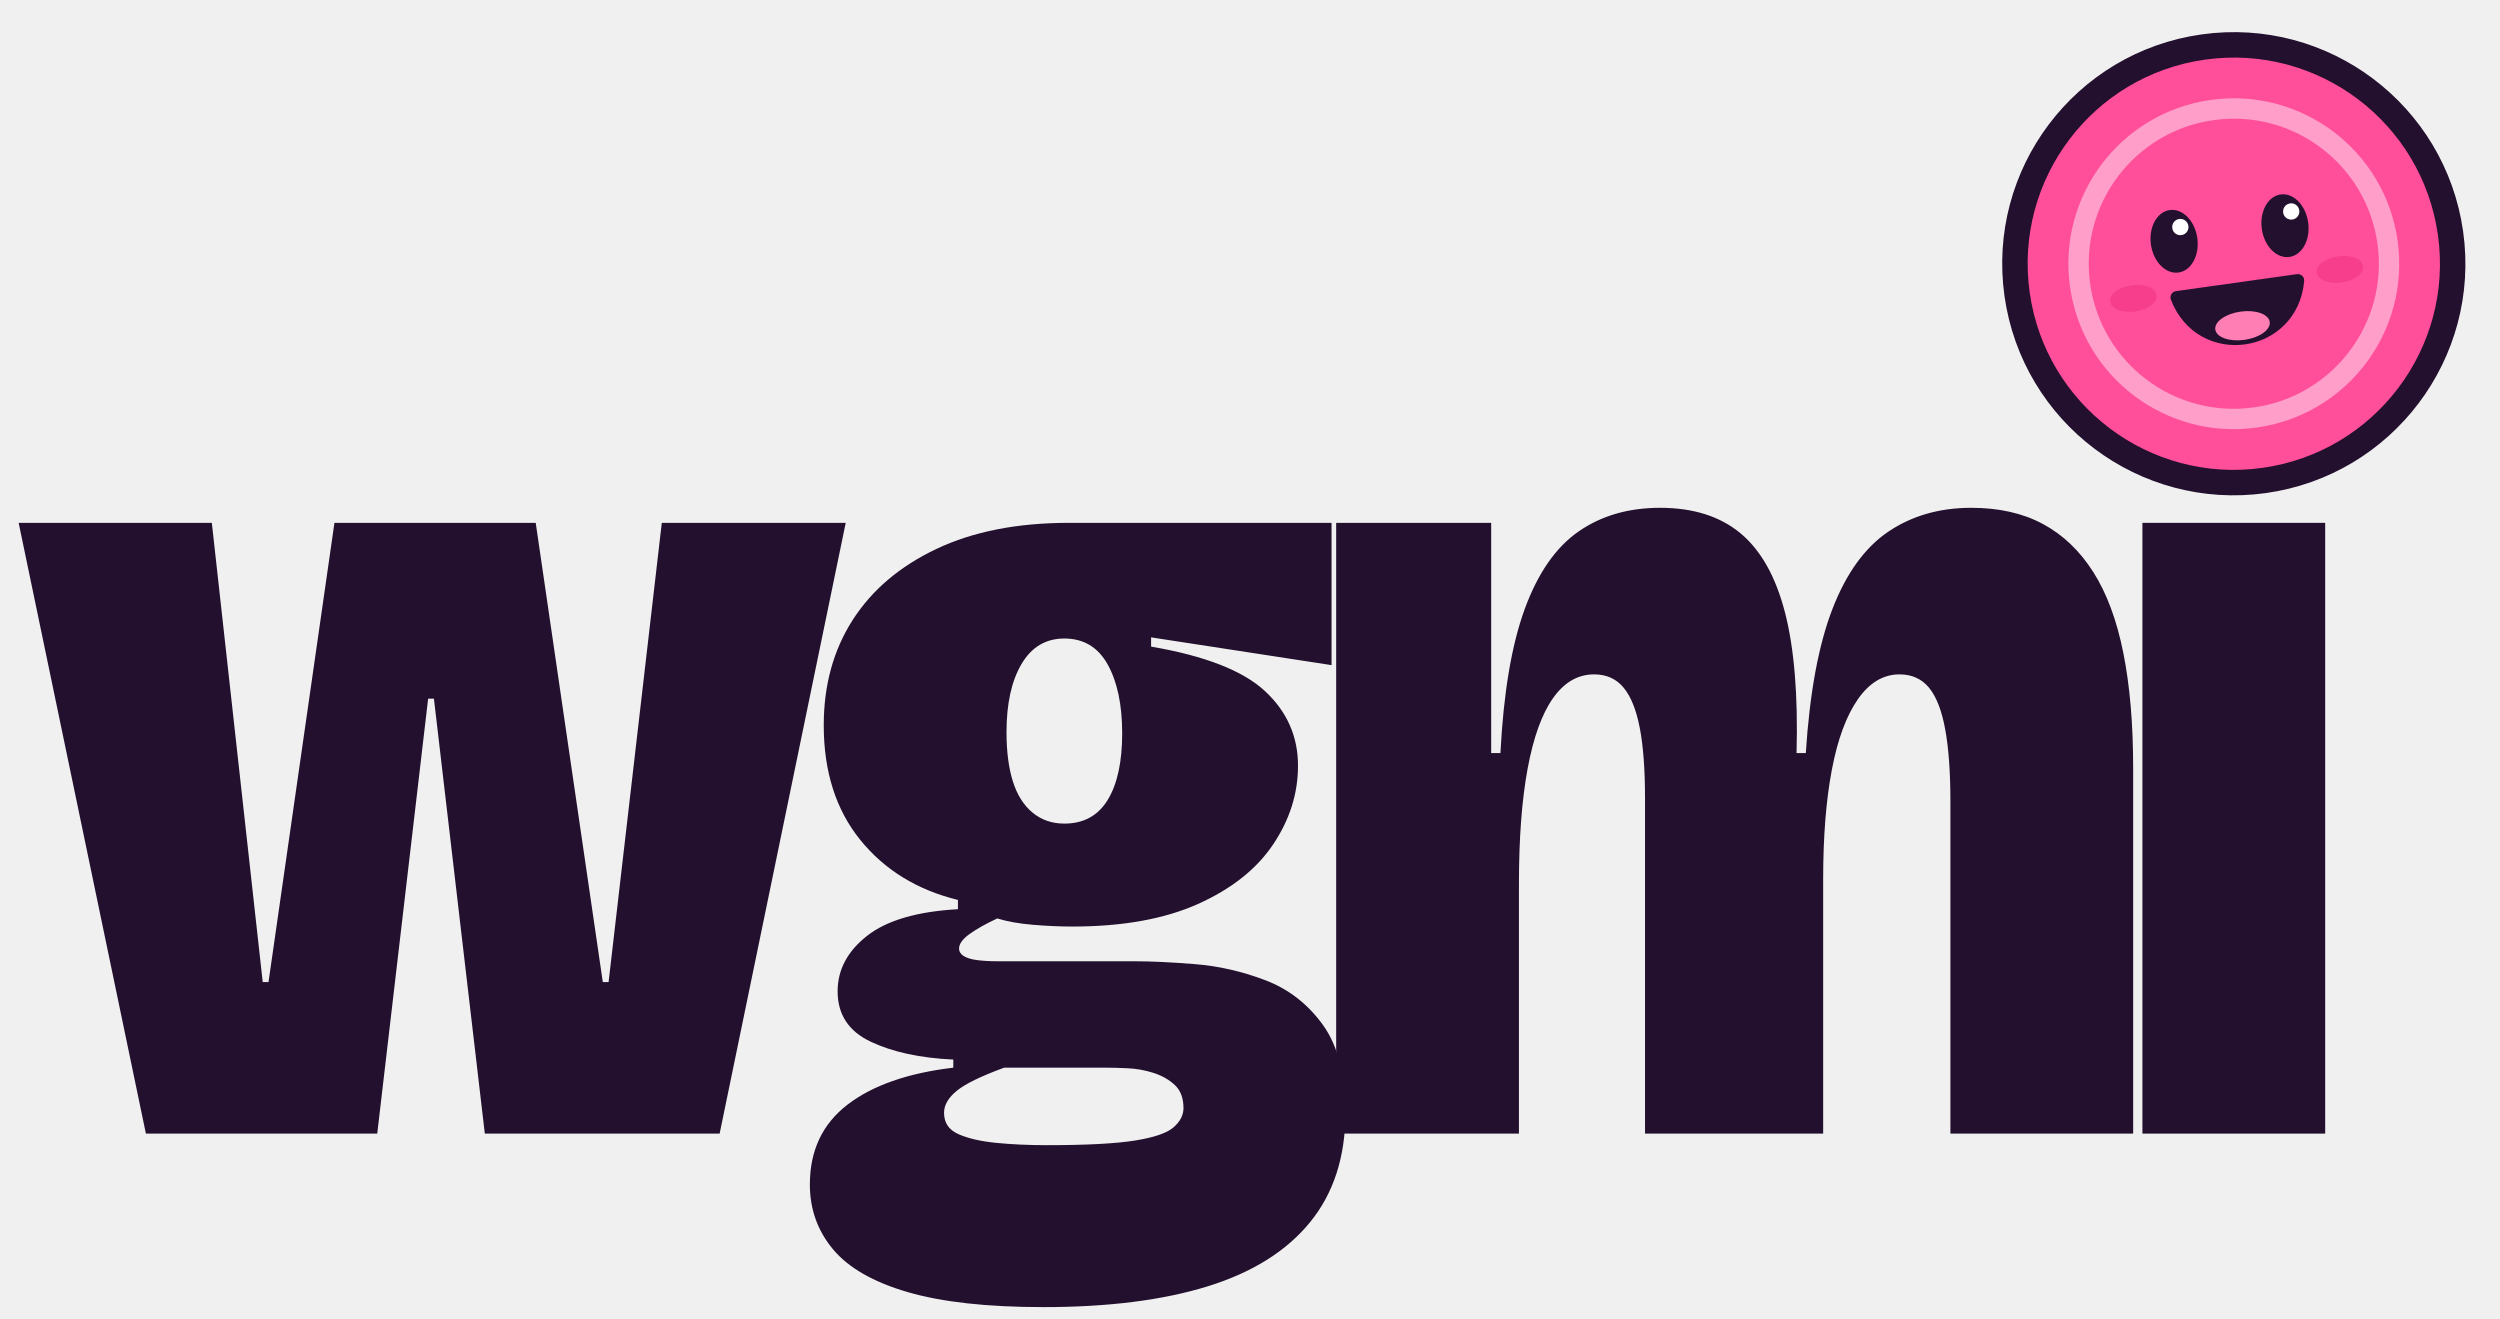
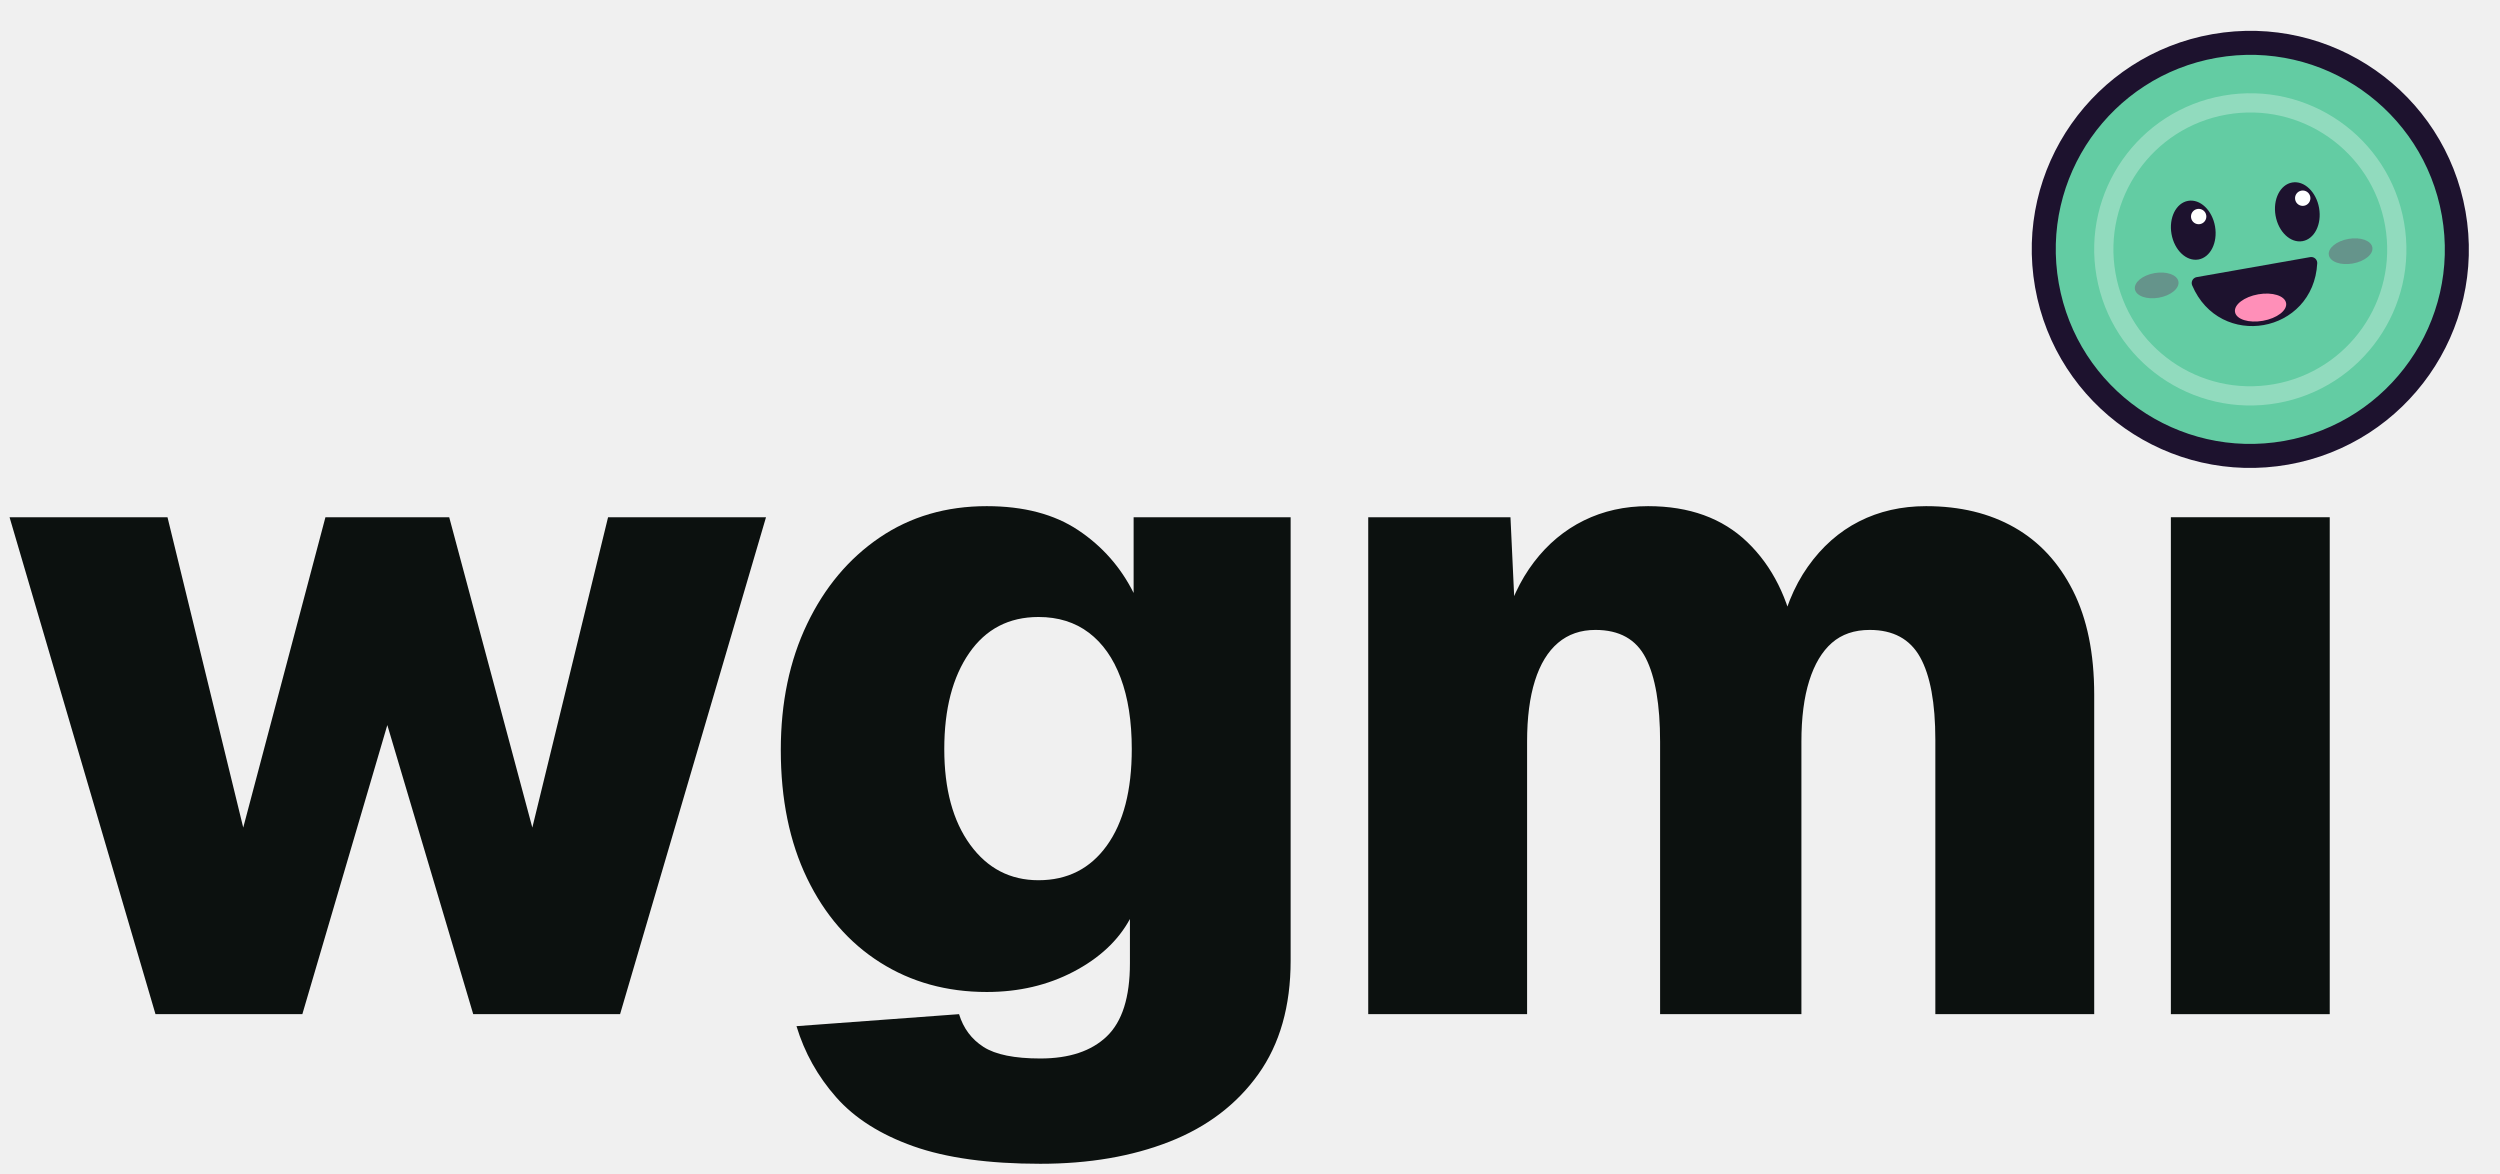
- <svg xmlns="http://www.w3.org/2000/svg" viewBox="-10 -980 2161 1140" width="91.0" height="48" role="img" aria-label="WGMI">
-   <g fill="#23102E">
-     <path transform="matrix(1 0 0 -1 0 0)" d="M116 0 6 528H173L217 131H222L279 528H453L511 131H516L562 528H721L612 0H409L365 376H360L316 0Z" />
-     <path transform="matrix(1 0 0 -1 682 0)" d="M210 -150Q137 -150 92.5 -137.0Q48 -124 28.0 -100.0Q8 -76 8 -44Q8 0 40.5 25.0Q73 50 132 57V64Q89 66 60.5 79.5Q32 93 32 123Q32 151 57.5 171.0Q83 191 136 194V202Q83 215 51.5 254.0Q20 293 20 353Q20 405 45.0 444.0Q70 483 117.5 505.5Q165 528 232 528H459V405L303 429V421Q373 409 401.5 382.5Q430 356 430 318Q430 282 408.5 250.0Q387 218 343.5 198.5Q300 179 235 179Q219 179 201.0 180.5Q183 182 170 186Q155 179 146.0 172.5Q137 166 137 160Q137 156 141.0 153.5Q145 151 152.5 150.0Q160 149 170 149H288Q310 149 341.0 146.5Q372 144 402.0 132.5Q432 121 451.5 94.0Q471 67 471 18Q471 -39 440.5 -76.5Q410 -114 352.0 -132.0Q294 -150 210 -150ZM213 -10Q264 -10 289.0 -6.0Q314 -2 322.5 5.5Q331 13 331 22Q331 35 323.5 42.0Q316 49 305.0 52.5Q294 56 282.5 56.5Q271 57 264 57H176Q146 46 135.0 37.0Q124 28 124 18Q124 5 136.5 -0.5Q149 -6 169.0 -8.0Q189 -10 213 -10ZM228 268Q253 268 265.5 288.5Q278 309 278 346Q278 383 265.5 405.5Q253 428 228 428Q204 428 191.0 406.0Q178 384 178 347Q178 322 183.5 304.5Q189 287 200.5 277.5Q212 268 228 268Z" />
-     <path transform="matrix(1 0 0 -1 1117 0)" d="M28 0V300V528H162V329H170Q174 407 191.0 453.5Q208 500 237.5 520.5Q267 541 308 541Q351 541 377.5 519.0Q404 497 416.0 450.5Q428 404 426 329H434Q439 407 457.0 453.5Q475 500 505.5 520.5Q536 541 577 541Q613 541 639.0 527.0Q665 513 682.5 485.5Q700 458 708.5 415.5Q717 373 717 316V0H559V287Q559 325 554.5 349.5Q550 374 540.5 385.5Q531 397 515 397Q494 397 479.0 375.5Q464 354 456.5 314.5Q449 275 449 220V0H295V290Q295 327 290.5 350.5Q286 374 276.5 385.5Q267 397 251 397Q230 397 215.5 376.5Q201 356 193.5 315.5Q186 275 186 216V0Z" />
-     <path transform="matrix(1 0 0 -1 1814 0)" d="M28 0V528H186V0Z" />
+ <svg xmlns="http://www.w3.org/2000/svg" viewBox="10 -1098 2706 1270" width="102.3" height="48" role="img" aria-label="WGMI">
+   <g fill="#0C110F">
+     <path transform="matrix(1 0 0 -1 0 0)" d="M178 0 20 538H191L273 202L362 538H496L586 202L668 538H839L681 0H522L429 313L337 0Z" />
+     <path transform="matrix(1 0 0 -1 821 0)" d="M315 -162Q231 -162 177.5 -143.0Q124 -124 94.0 -90.0Q64 -56 51 -13L227 0Q234 -23 253.5 -35.5Q273 -48 315 -48Q362 -48 387.0 -24.0Q412 0 412 55V103Q393 68 351.0 46.0Q309 24 257 24Q192 24 141.5 56.0Q91 88 62.5 147.0Q34 206 34 286Q34 363 62.5 422.5Q91 482 141.0 516.0Q191 550 257 550Q317 550 356.0 524.0Q395 498 416 456V538H586V58Q586 -16 551.0 -65.0Q516 -114 455.0 -138.0Q394 -162 315 -162ZM313 145Q360 145 387.0 182.5Q414 220 414 287Q414 332 402.0 364.0Q390 396 367.5 413.0Q345 430 313 430Q265 430 238.0 391.0Q211 352 211 287Q211 222 239.0 183.5Q267 145 313 145Z" />
+     <path transform="matrix(1 0 0 -1 1430 0)" d="M61 0V538H215L221 410L207 418Q218 460 240.5 489.5Q263 519 294.5 534.5Q326 550 364 550Q431 550 471.5 511.0Q512 472 524 406L505 405Q514 452 537.0 484.5Q560 517 592.5 533.5Q625 550 665 550Q720 550 760.5 527.0Q801 504 824.0 458.5Q847 413 847 346V0H675V297Q675 357 658.5 386.5Q642 416 604 416Q579 416 563.0 402.0Q547 388 538.5 361.0Q530 334 530 295V0H377V295Q377 355 361.5 385.5Q346 416 307 416Q283 416 266.5 402.0Q250 388 241.5 361.0Q233 334 233 295V0Z" />
+     <path transform="matrix(1 0 0 -1 2299 0)" d="M61 0V538H233V0Z" />
  </g>
-   <g transform="translate(1921 -752.0) rotate(-8) translate(-220.0 -220.0) scale(4.4)">
-     <circle cx="50" cy="50" r="43" fill="#FF4F9A" stroke="#23102E" stroke-width="5" />
-     <circle cx="50" cy="50" r="30.5" fill="none" stroke="#FFFFFF" stroke-opacity=".45" stroke-width="4" />
-     <ellipse cx="39" cy="44" rx="4.6" ry="6.2" fill="#23102E" />
-     <ellipse cx="61" cy="44" rx="4.6" ry="6.2" fill="#23102E" />
+   <g transform="translate(2446.0 -828.0) rotate(-10) translate(-260.0 -260.0) scale(5.2)">
+     <circle cx="50" cy="50" r="43" fill="#63CCA3" stroke="#1D122E" stroke-width="5" />
+     <circle cx="50" cy="50" r="30.5" fill="none" stroke="#FFFFFF" stroke-opacity=".3" stroke-width="4" />
+     <ellipse cx="39" cy="44" rx="4.6" ry="6.2" fill="#1D122E" />
+     <ellipse cx="61" cy="44" rx="4.6" ry="6.2" fill="#1D122E" />
    <circle cx="40.6" cy="41.4" r="1.6" fill="#FFFFFF" />
    <circle cx="62.6" cy="41.4" r="1.6" fill="#FFFFFF" />
-     <path d="M38 55 C41 68 59 68 62 55 Z" fill="#23102E" stroke="#23102E" stroke-width="2.5" stroke-linejoin="round" />
-     <ellipse cx="50" cy="62.3" rx="5.4" ry="2.8" fill="#FF7FB5" />
-     <ellipse cx="29.5" cy="54" rx="4.6" ry="2.6" fill="#E0186A" opacity=".3" />
-     <ellipse cx="70.5" cy="54" rx="4.6" ry="2.6" fill="#E0186A" opacity=".3" />
+     <path d="M38 55 C41 68 59 68 62 55 Z" fill="#1D122E" stroke="#1D122E" stroke-width="2.5" stroke-linejoin="round" />
+     <ellipse cx="50" cy="62.3" rx="5.4" ry="2.8" fill="#FF8FB8" />
+     <ellipse cx="29.5" cy="54" rx="4.6" ry="2.6" fill="#6B2A5E" opacity=".35" />
+     <ellipse cx="70.5" cy="54" rx="4.6" ry="2.6" fill="#6B2A5E" opacity=".35" />
  </g>
</svg>
